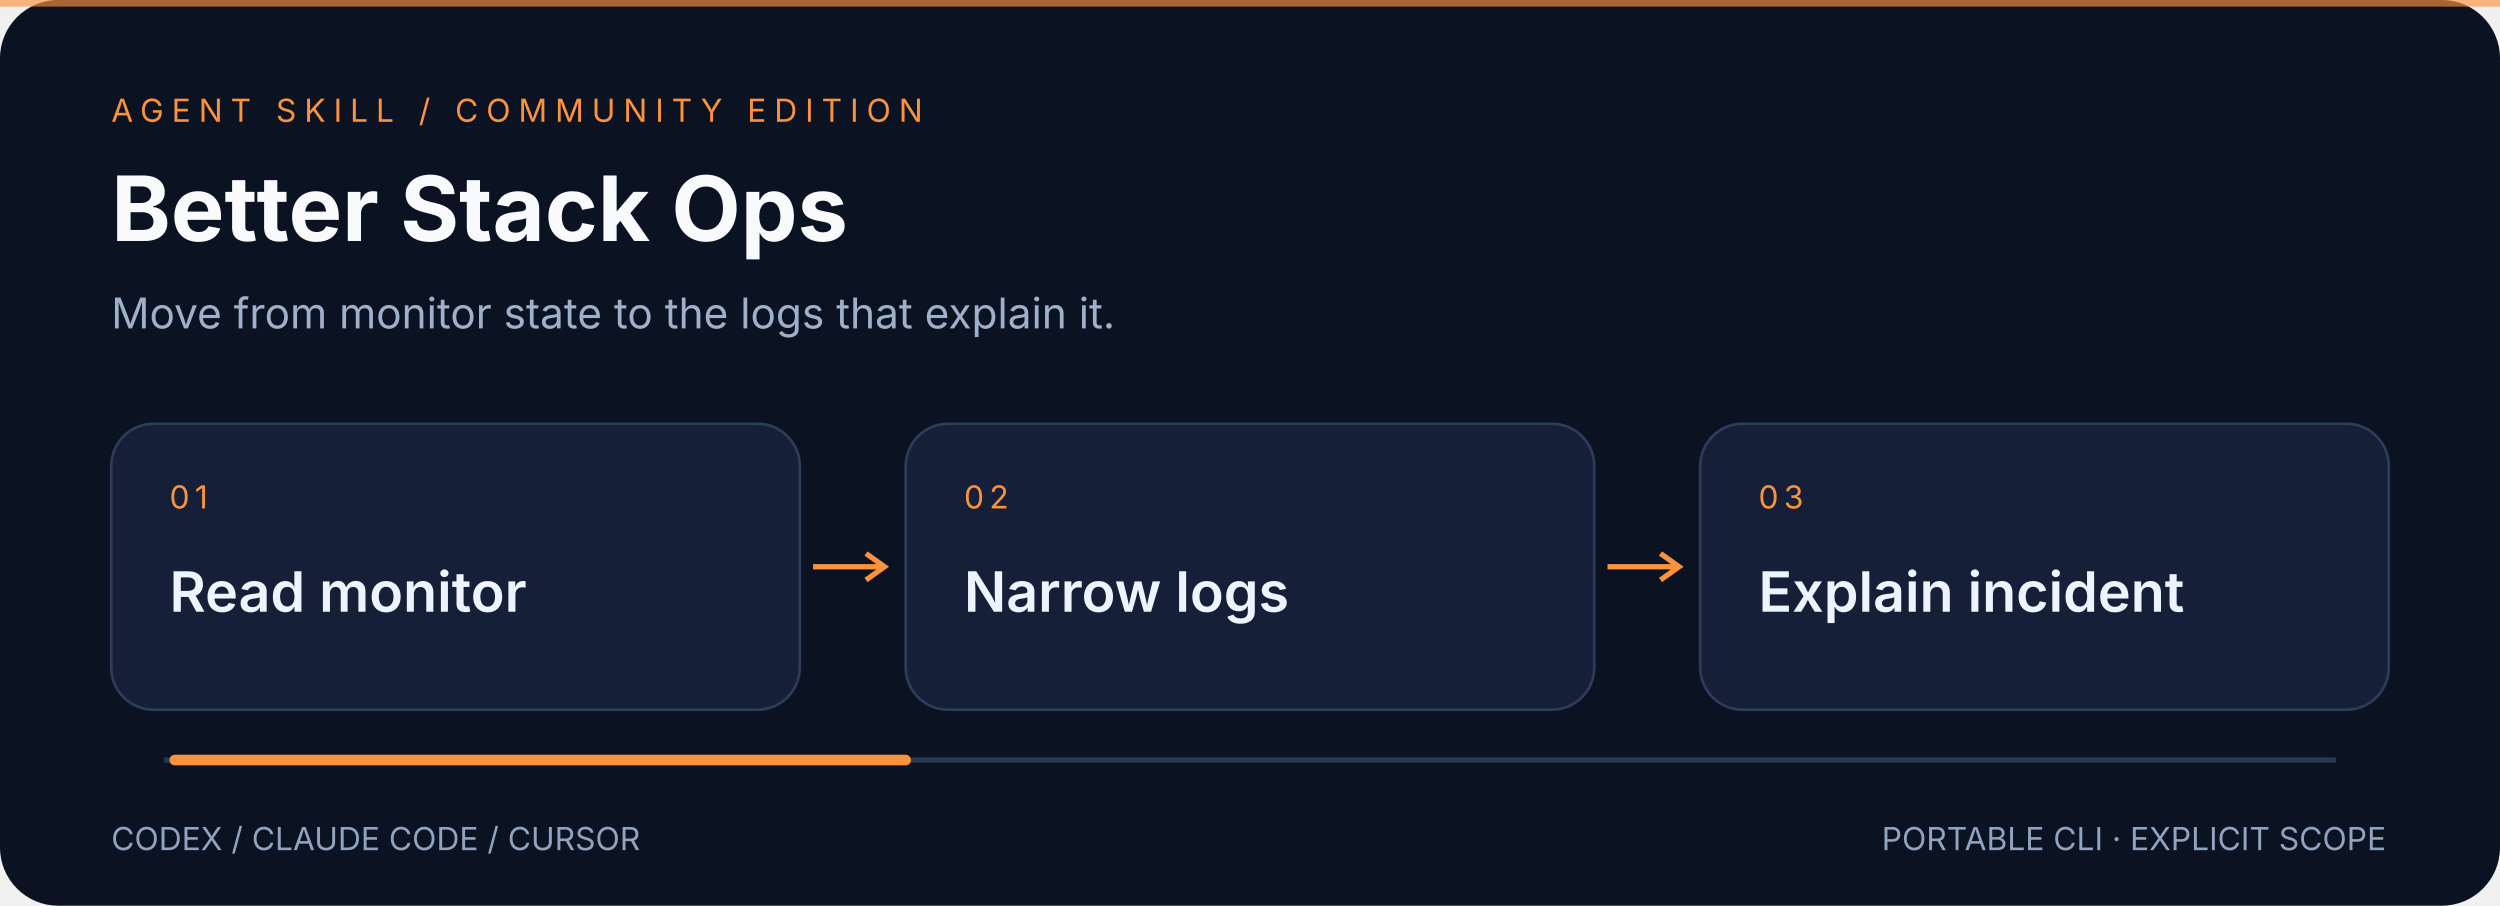
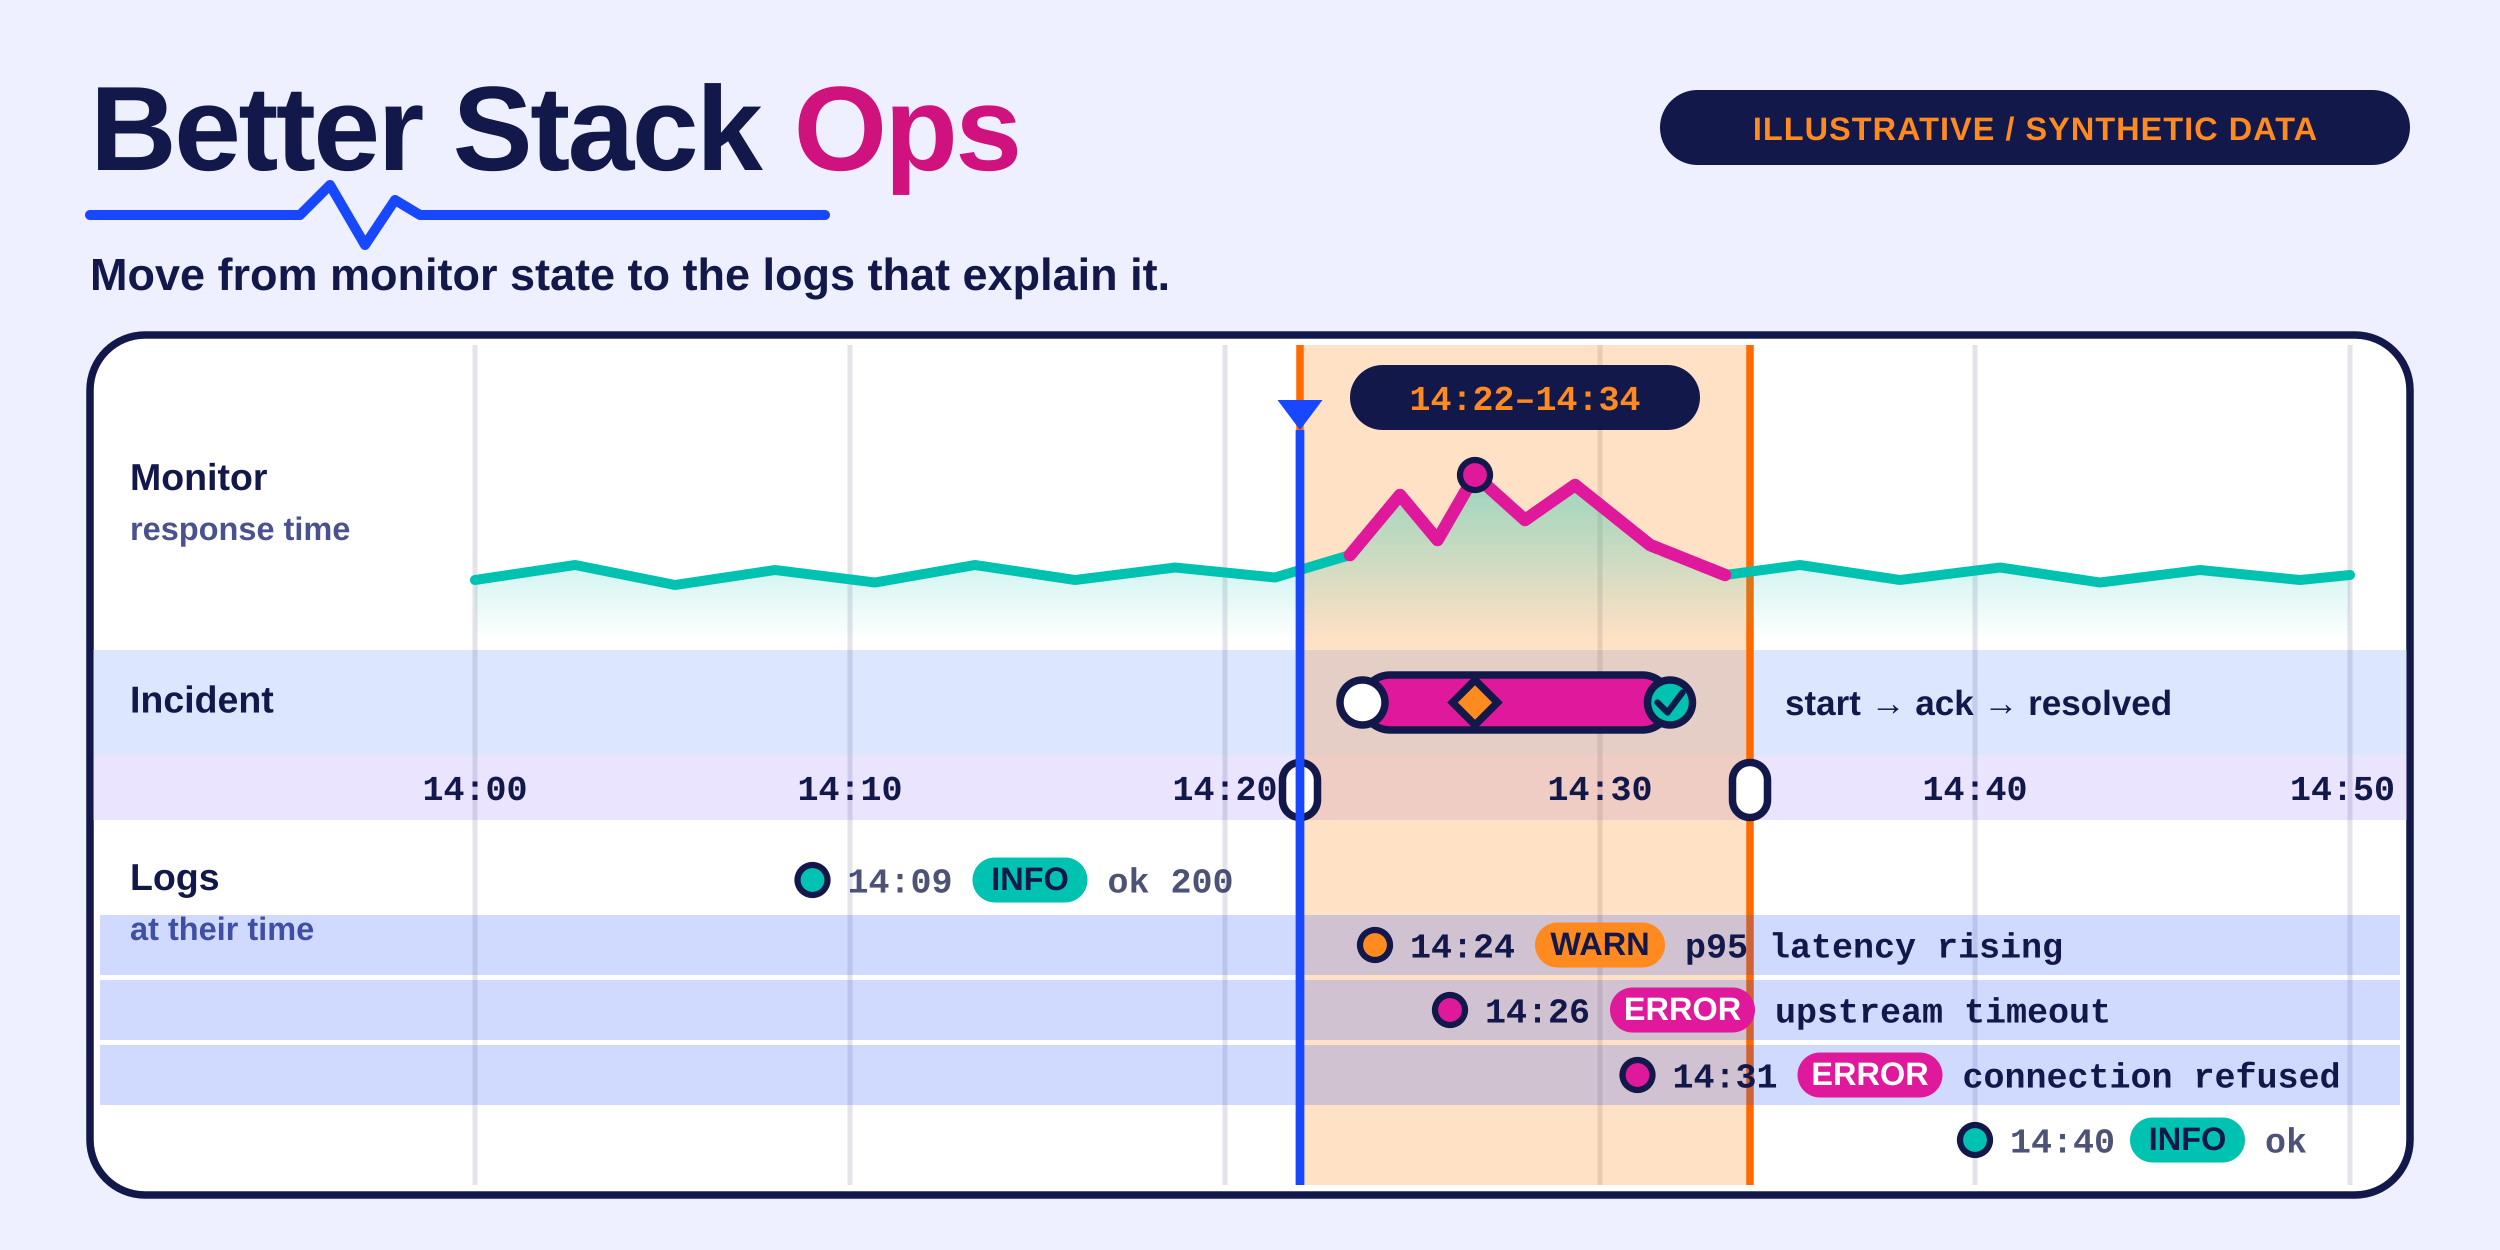
- <svg xmlns="http://www.w3.org/2000/svg" width="944" height="342" viewBox="0 0 944 342" role="img" aria-labelledby="title desc">
-   <style>text{font-family:system-ui,-apple-system,Segoe UI,sans-serif} .pulse{animation:flow 4s ease-in-out infinite} @keyframes flow{0%,100%{opacity:.35;transform:translateX(0)}50%{opacity:1;transform:translateX(540px)}} @media(prefers-reduced-motion:reduce){.pulse{animation:none}}</style>
-   <rect width="944" height="342" rx="22" fill="#0b1222" />
-   <path d="M0 1 H944" stroke="#fb923c" stroke-width="3" opacity=".65" />
-   <text x="42" y="46" fill="#fb923c" font-size="12" letter-spacing="3">AGENT SKILL / COMMUNITY EDITION</text>
-   <text x="42" y="91" fill="#f8fafc" font-size="34" font-weight="700">Better Stack Ops</text>
-   <text x="42" y="124" fill="#9eb0ca" font-size="16">Move from monitor state to the logs that explain it.</text>
-   <rect x="42" y="160" width="260" height="108" rx="16" fill="#152038" stroke="#2c3d59" />
-   <text x="64" y="192" fill="#fb923c" font-size="12" letter-spacing="2">01</text>
-   <text x="64" y="231" fill="#edf3ff" font-size="21" font-weight="600">Read monitor</text>
-   <path d="M 307 214 H 334 m -7 -5 7 5 -7 5" stroke="#fb923c" stroke-width="2" fill="none" />
-   <rect x="342" y="160" width="260" height="108" rx="16" fill="#152038" stroke="#2c3d59" />
-   <text x="364" y="192" fill="#fb923c" font-size="12" letter-spacing="2">02</text>
-   <text x="364" y="231" fill="#edf3ff" font-size="21" font-weight="600">Narrow logs</text>
-   <path d="M 607 214 H 634 m -7 -5 7 5 -7 5" stroke="#fb923c" stroke-width="2" fill="none" />
-   <rect x="642" y="160" width="260" height="108" rx="16" fill="#152038" stroke="#2c3d59" />
-   <text x="664" y="192" fill="#fb923c" font-size="12" letter-spacing="2">03</text>
-   <text x="664" y="231" fill="#edf3ff" font-size="21" font-weight="600">Explain incident</text>
-   <path d="M 62 287 H 882" stroke="#263953" stroke-width="2" />
-   <rect class="pulse" x="64" y="285" width="280" height="4" rx="2" fill="#fb923c" />
-   <text x="42" y="321" fill="#90a3bf" font-size="12">CODEX / CLAUDE CODE / CURSOR</text>
-   <text x="901" y="321" text-anchor="end" fill="#90a3bf" font-size="12">PORTABLE CLI · EXPLICIT SCOPE</text>
+ <svg xmlns="http://www.w3.org/2000/svg" width="1000" height="500" viewBox="0 0 1000 500" role="img" aria-labelledby="bs-title bs-desc">
+   <style>
+ .bs-s{font-family:"Avenir Next","Segoe UI","Helvetica Neue",Arial,sans-serif}
+ .bs-m{font-family:ui-monospace,"SF Mono",Menlo,Consolas,"Courier New",monospace}
+ .bs-cur{animation:bs-cur 6s ease-in-out infinite}
+ @keyframes bs-cur{0%{transform:translateX(0);opacity:1}70%{transform:translateX(180px);opacity:1}82%{transform:translateX(180px);opacity:0}99%{transform:translateX(0);opacity:0}100%{transform:translateX(0);opacity:1}}
+ .bs-h2{animation:bs-h2 6s ease-in-out infinite}
+ .bs-h3{animation:bs-h3 6s ease-in-out infinite}
+ .bs-h4{animation:bs-h4 6s ease-in-out infinite}
+ @keyframes bs-h2{0%,10%{opacity:.12}14%,85%{opacity:1}95%,100%{opacity:.12}}
+ @keyframes bs-h3{0%,21%{opacity:.12}25%,85%{opacity:1}95%,100%{opacity:.12}}
+ @keyframes bs-h4{0%,50%{opacity:.12}54%,85%{opacity:1}95%,100%{opacity:.12}}
+ .bs-pulse{opacity:0;stroke-dasharray:6 94;animation:bs-pulse 5s linear infinite}
+ @keyframes bs-pulse{from{stroke-dashoffset:0;opacity:.85}to{stroke-dashoffset:-100;opacity:.85}}
+ .bs-ring{opacity:0;transform-box:fill-box;transform-origin:50% 50%;animation:bs-ring 3s ease-out infinite}
+ @keyframes bs-ring{0%{transform:scale(1);opacity:.9}100%{transform:scale(2.6);opacity:0}}
+ @media (prefers-reduced-motion:reduce){*{animation:none!important}}
+ </style>
+   <defs>
+     <linearGradient id="bs-area" x1="0" y1="0" x2="0" y2="1">
+       <stop offset="0" stop-color="#00C2B0" stop-opacity=".4" />
+       <stop offset="1" stop-color="#00C2B0" stop-opacity="0" />
+     </linearGradient>
+   </defs>
+   <rect width="1000" height="500" fill="#EEF0FF" />
+   <text class="bs-s" x="36" y="68" font-size="48" font-weight="800" fill="#12184A" letter-spacing="-1">Better Stack <tspan fill="#D0127F">Ops</tspan>
+   </text>
+   <path d="M36 86 H120 L132 74 L146 98 L158 80 L168 86 H330" fill="none" stroke="#1747FF" stroke-width="4" stroke-linecap="round" stroke-linejoin="round" />
+   <text class="bs-s" x="36" y="116" font-size="18" font-weight="600" fill="#12184A">Move from monitor state to the logs that explain it.</text>
+   <rect x="664" y="36" width="300" height="30" rx="15" fill="#12184A" />
+   <text class="bs-s" x="814" y="56" font-size="13" font-weight="800" fill="#FF8A1F" text-anchor="middle" letter-spacing=".4">ILLUSTRATIVE / SYNTHETIC DATA</text>
+   <rect x="36" y="134" width="928" height="344" rx="22" fill="#fff" stroke="#12184A" stroke-width="3" />
+   <rect x="37.5" y="260" width="925" height="42" fill="#DCE6FF" />
+   <rect x="37.5" y="302" width="925" height="26" fill="#EAE4FF" />
+   <g stroke="#12184A" stroke-opacity=".12" stroke-width="2">
+     <line x1="190" y1="138" x2="190" y2="474" />
+     <line x1="340" y1="138" x2="340" y2="474" />
+     <line x1="490" y1="138" x2="490" y2="474" />
+     <line x1="640" y1="138" x2="640" y2="474" />
+     <line x1="790" y1="138" x2="790" y2="474" />
+     <line x1="940" y1="138" x2="940" y2="474" />
+   </g>
+   <g class="bs-s" fill="#12184A">
+     <text x="52" y="196" font-size="15" font-weight="800">Monitor</text>
+     <text x="52" y="216" font-size="13" font-weight="700" fill="#4A5190">response time</text>
+     <text x="52" y="285" font-size="15" font-weight="800">Incident</text>
+     <text x="52" y="356" font-size="15" font-weight="800">Logs</text>
+     <text x="52" y="376" font-size="13" font-weight="700" fill="#4A5190">at their time</text>
+   </g>
+   <rect x="520" y="138" width="180" height="336" fill="#FF8A1F" fill-opacity=".26" />
+   <g stroke="#FF6A00" stroke-width="3">
+     <line x1="520" y1="138" x2="520" y2="474" />
+     <line x1="700" y1="138" x2="700" y2="474" />
+   </g>
+   <rect x="540" y="146" width="140" height="26" rx="13" fill="#12184A" />
+   <text class="bs-m" x="610" y="164" font-size="14" font-weight="800" fill="#FF8A1F" text-anchor="middle">14:22–14:34</text>
+   <path d="M190 232 L230 226 L270 234 L310 228 L350 233 L390 226 L430 232 L470 227 L510 231 L540 222 L560 198 L575 216 L590 190 L610 208 L630 194 L660 218 L690 230 L720 226 L760 232 L800 227 L840 233 L880 228 L920 232 L940 230 V256 H190 Z" fill="url(#bs-area)" />
+   <path d="M190 232 L230 226 L270 234 L310 228 L350 233 L390 226 L430 232 L470 227 L510 231 L540 222 L560 198 L575 216 L590 190 L610 208 L630 194 L660 218 L690 230 L720 226 L760 232 L800 227 L840 233 L880 228 L920 232 L940 230" fill="none" stroke="#00C2B0" stroke-width="4" stroke-linecap="round" stroke-linejoin="round" />
+   <path d="M540 222 L560 198 L575 216 L590 190 L610 208 L630 194 L660 218 L690 230" fill="none" stroke="#E0189B" stroke-width="5" stroke-linecap="round" stroke-linejoin="round" />
+   <path class="bs-pulse" pathLength="100" d="M190 232 L230 226 L270 234 L310 228 L350 233 L390 226 L430 232 L470 227 L510 231 L540 222 L560 198 L575 216 L590 190 L610 208 L630 194 L660 218 L690 230 L720 226 L760 232 L800 227 L840 233 L880 228 L920 232 L940 230" fill="none" stroke="#fff" stroke-width="2.5" stroke-linecap="round" />
+   <circle class="bs-ring" cx="590" cy="190" r="6" fill="none" stroke="#E0189B" stroke-width="3" />
+   <circle cx="590" cy="190" r="6" fill="#E0189B" stroke="#12184A" stroke-width="2.5" />
+   <rect x="545" y="270" width="123" height="22" rx="11" fill="#E0189B" stroke="#12184A" stroke-width="3" />
+   <circle cx="545" cy="281" r="9" fill="#fff" stroke="#12184A" stroke-width="3" />
+   <path d="M590 272 l9 9 -9 9 -9 -9 z" fill="#FF8A1F" stroke="#12184A" stroke-width="3" />
+   <circle cx="668" cy="281" r="9" fill="#00C2B0" stroke="#12184A" stroke-width="3" />
+   <path d="M663 281 l4 4 6 -8" fill="none" stroke="#12184A" stroke-width="2.5" stroke-linecap="round" stroke-linejoin="round" />
+   <text class="bs-s" x="714" y="286" font-size="14" font-weight="800" fill="#12184A">start → ack → resolved</text>
+   <g class="bs-m" font-size="14" font-weight="700" fill="#12184A" text-anchor="middle">
+     <text x="190" y="320">14:00</text>
+     <text x="340" y="320">14:10</text>
+     <text x="490" y="320">14:20</text>
+     <text x="640" y="320">14:30</text>
+     <text x="790" y="320">14:40</text>
+     <text x="958" y="320" text-anchor="end">14:50</text>
+   </g>
+   <rect class="bs-h2" x="40" y="366" width="920" height="24" fill="#1747FF" fill-opacity=".2" />
+   <rect class="bs-h3" x="40" y="392" width="920" height="24" fill="#1747FF" fill-opacity=".2" />
+   <rect class="bs-h4" x="40" y="418" width="920" height="24" fill="#1747FF" fill-opacity=".2" />
+   <g stroke="#12184A" stroke-width="2.5">
+     <circle cx="325" cy="352" r="6" fill="#00C2B0" />
+     <circle cx="550" cy="378" r="6" fill="#FF8A1F" />
+     <circle cx="580" cy="404" r="6" fill="#E0189B" />
+     <circle cx="655" cy="430" r="6" fill="#E0189B" />
+     <circle cx="790" cy="456" r="6" fill="#00C2B0" />
+   </g>
+   <g class="bs-m" font-size="14" font-weight="700" fill="#12184A">
+     <text x="339" y="357" opacity=".75">14:09</text>
+     <text x="443" y="357" opacity=".75">ok 200</text>
+     <text x="564" y="383">14:24</text>
+     <text x="674" y="383">p95 latency rising</text>
+     <text x="594" y="409">14:26</text>
+     <text x="710" y="409">upstream timeout</text>
+     <text x="669" y="435">14:31</text>
+     <text x="785" y="435">connection refused</text>
+     <text x="804" y="461" opacity=".75">14:40</text>
+     <text x="906" y="461" opacity=".75">ok</text>
+   </g>
+   <g class="bs-s" font-size="13" font-weight="800" text-anchor="middle">
+     <rect x="389" y="343" width="46" height="18" rx="9" fill="#00C2B0" />
+     <text x="412" y="356" fill="#12184A">INFO</text>
+     <rect x="614" y="369" width="52" height="18" rx="9" fill="#FF8A1F" />
+     <text x="640" y="382" fill="#12184A">WARN</text>
+     <rect x="644" y="395" width="58" height="18" rx="9" fill="#E0189B" />
+     <text x="673" y="408" fill="#fff">ERROR</text>
+     <rect x="719" y="421" width="58" height="18" rx="9" fill="#E0189B" />
+     <text x="748" y="434" fill="#fff">ERROR</text>
+     <rect x="852" y="447" width="46" height="18" rx="9" fill="#00C2B0" />
+     <text x="875" y="460" fill="#12184A">INFO</text>
+   </g>
+   <g fill="#fff" stroke="#12184A" stroke-width="3">
+     <rect x="513" y="305" width="14" height="22" rx="7" />
+     <rect x="693" y="305" width="14" height="22" rx="7" />
+   </g>
+   <g class="bs-cur">
+     <line x1="520" y1="172" x2="520" y2="474" stroke="#1747FF" stroke-width="3.5" />
+     <path d="M520 172 l-9 -12 h18 z" fill="#1747FF" />
+     <circle cx="520" cy="148" r="0" fill="#1747FF" />
+     <circle cx="520" cy="474" r="0" fill="#1747FF" />
+   </g>
</svg>
